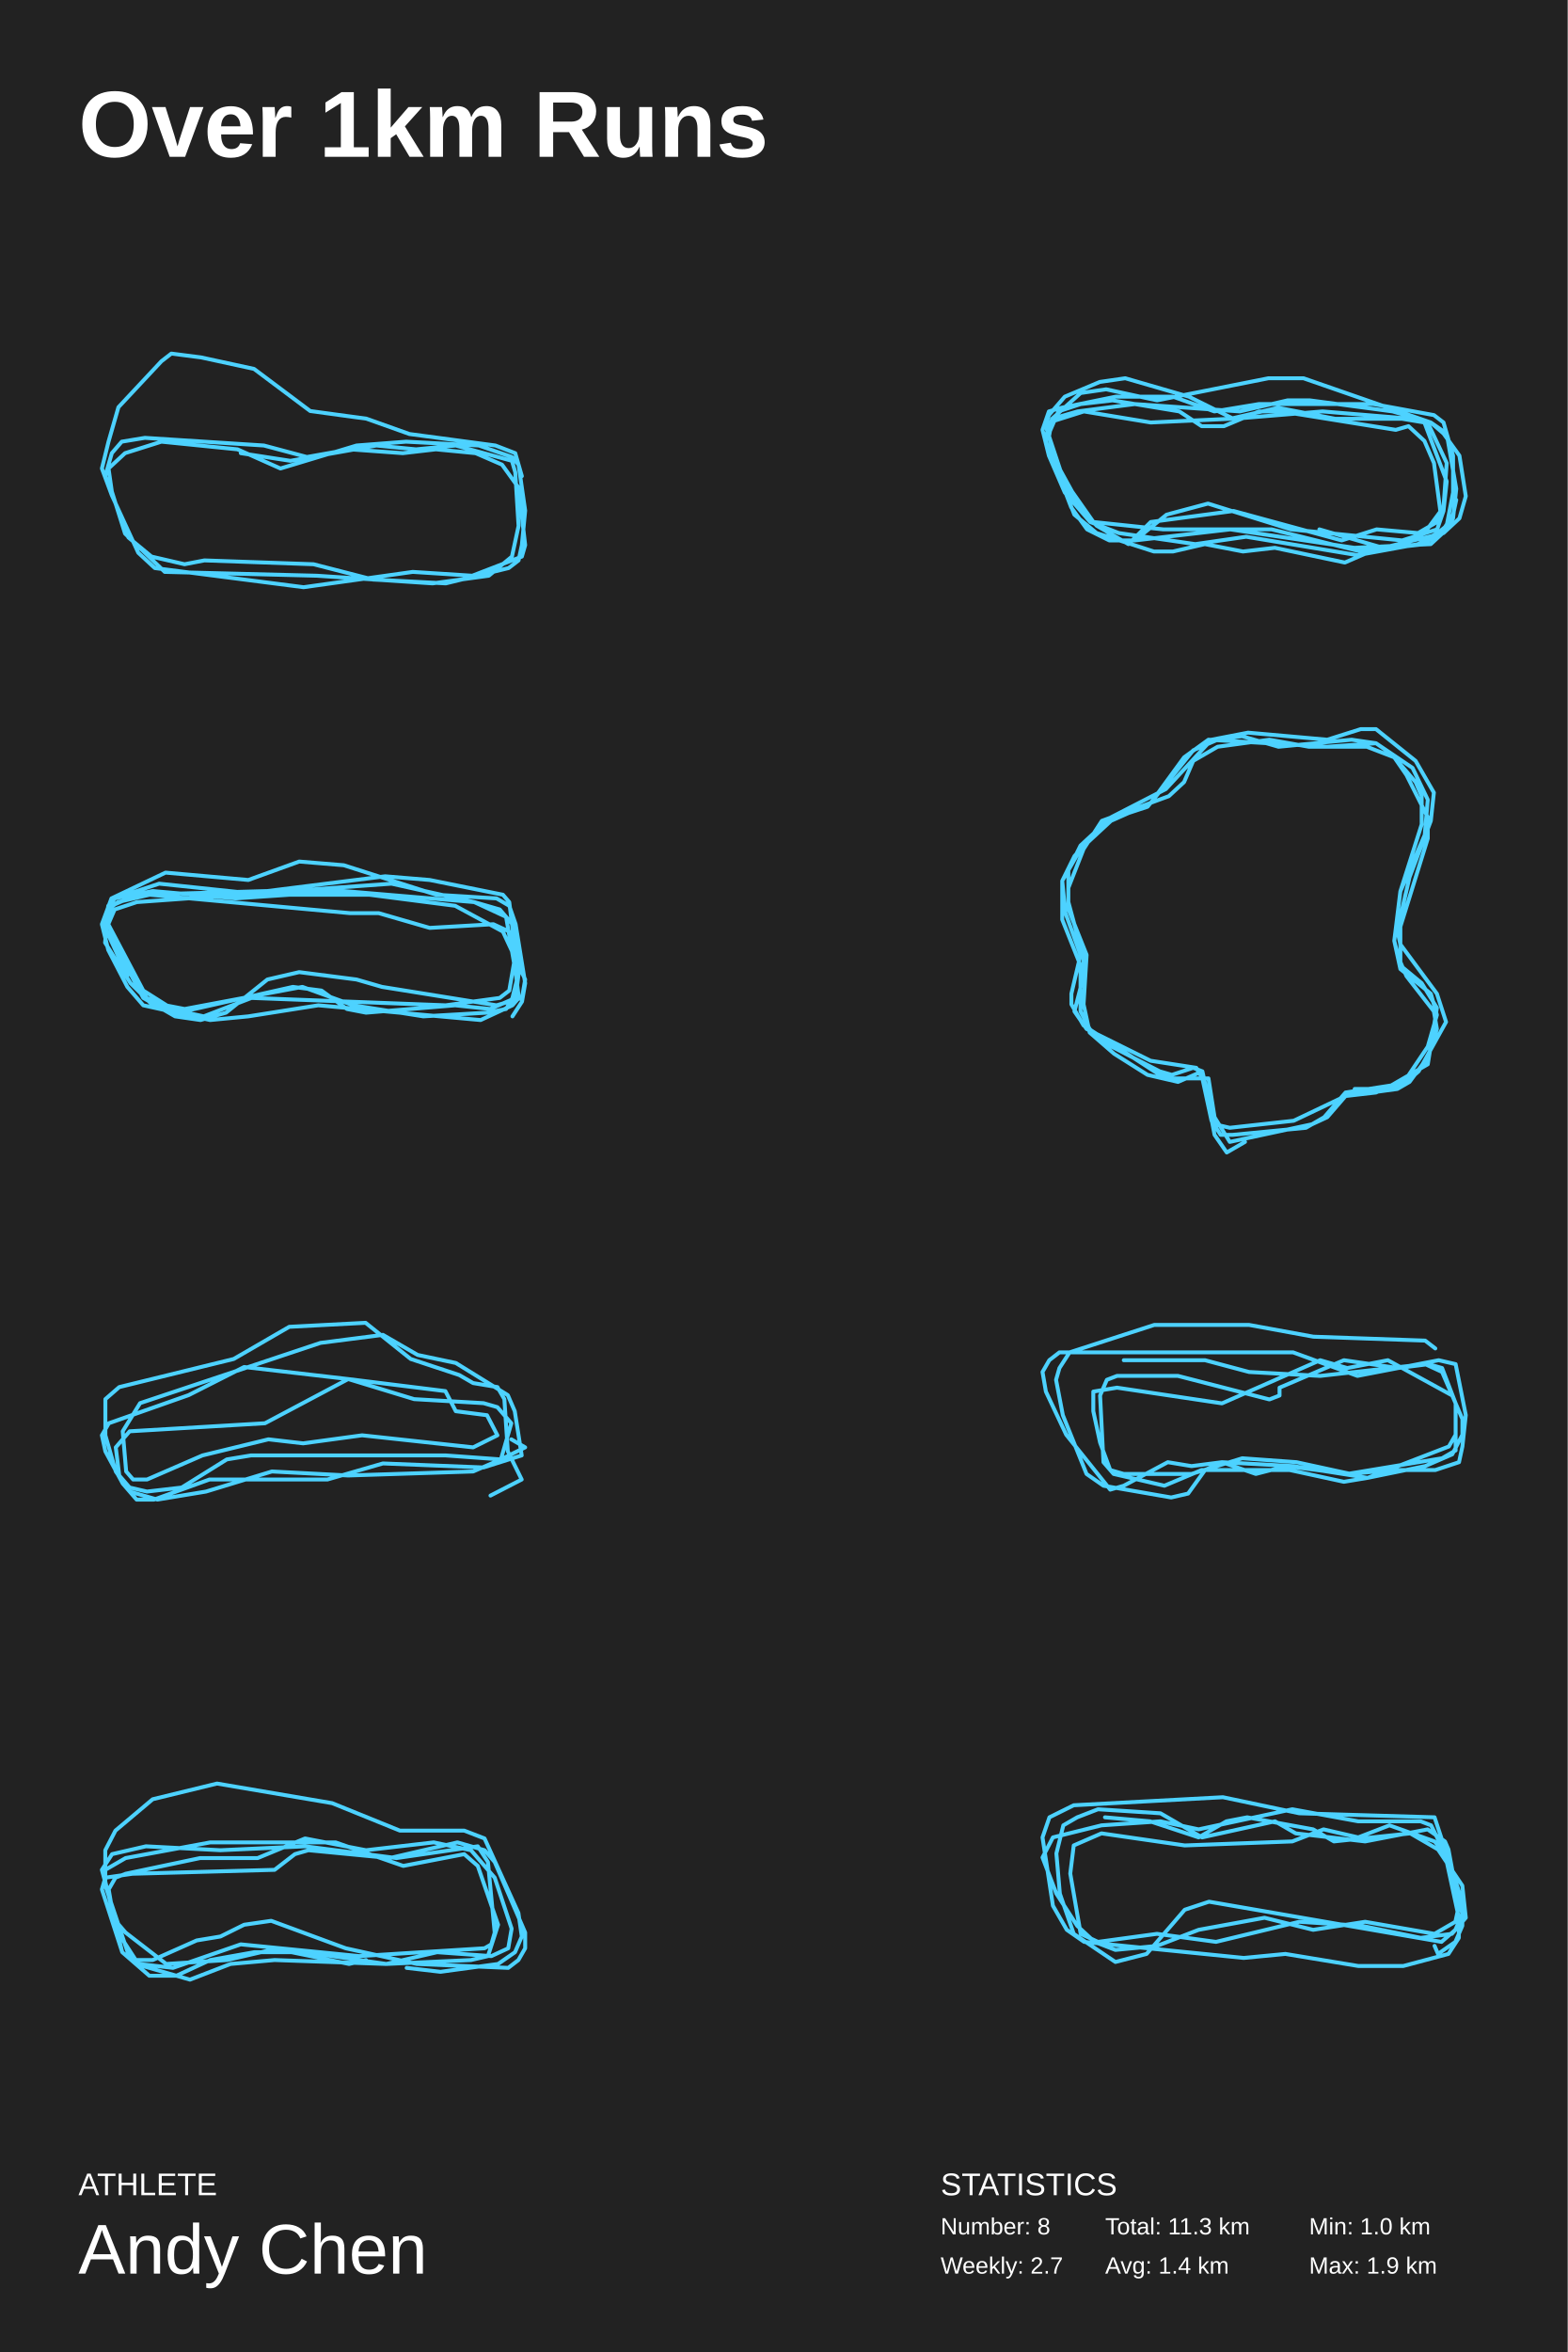
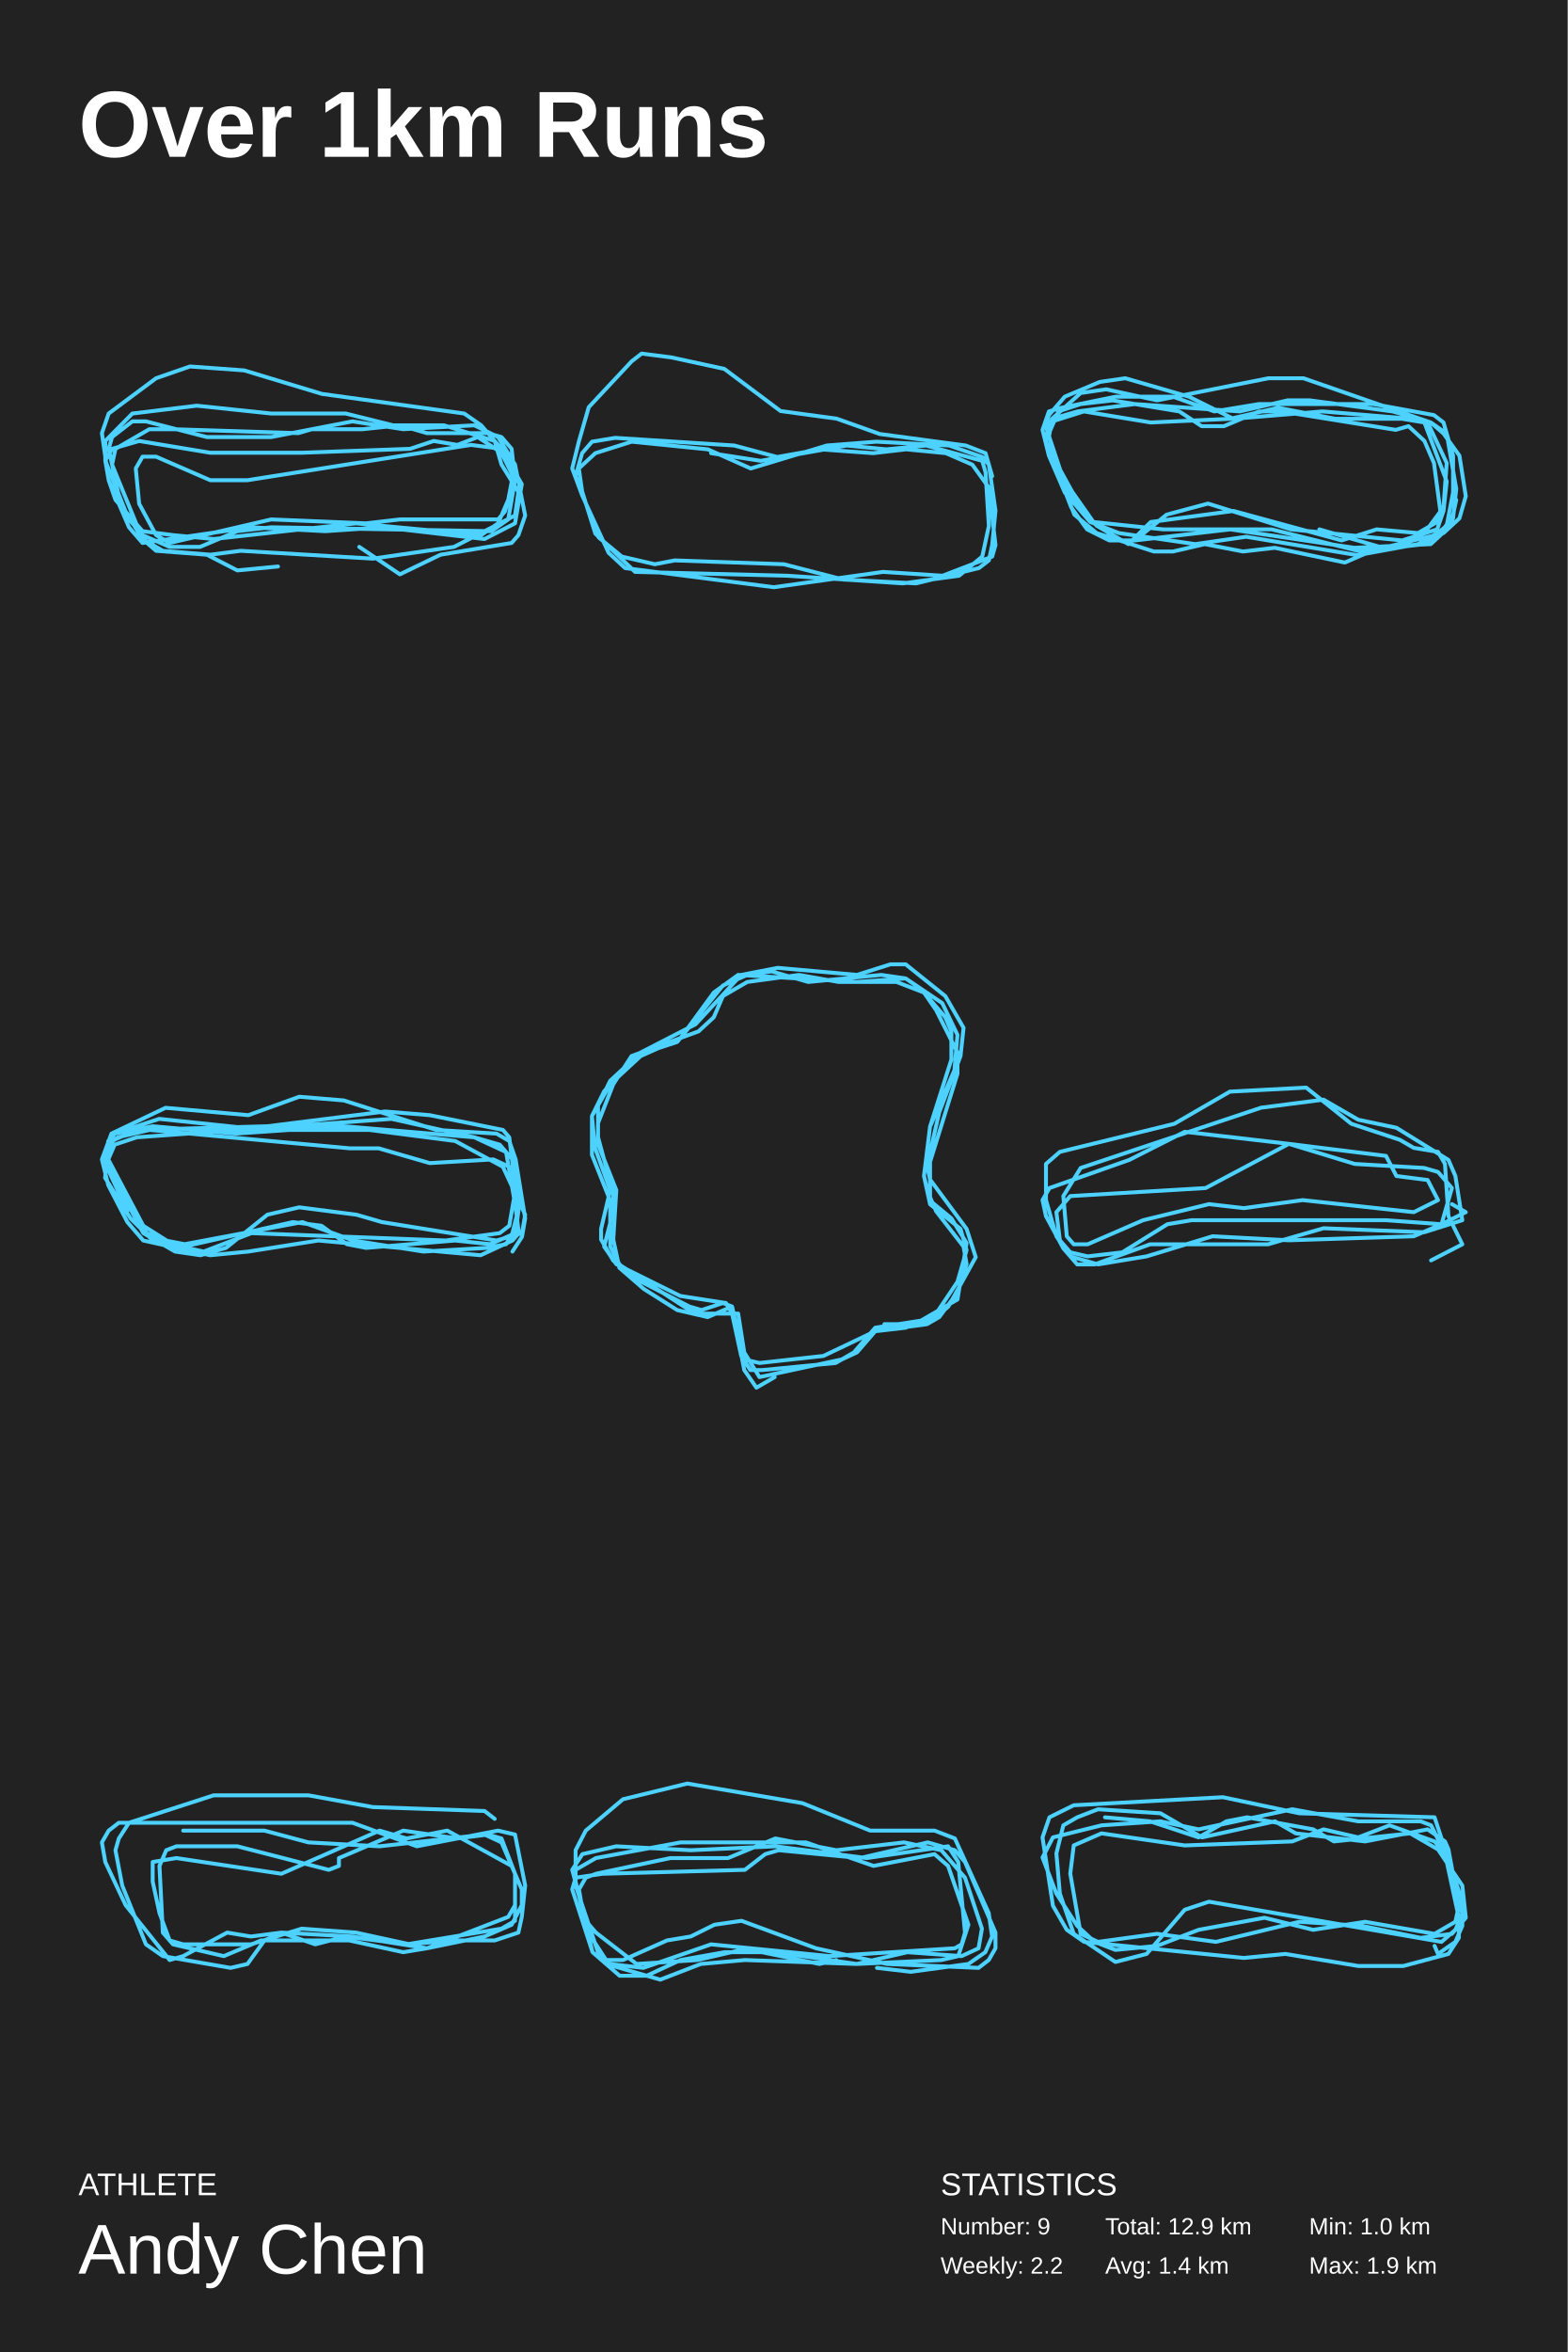
<svg xmlns="http://www.w3.org/2000/svg" baseProfile="full" height="300mm" version="1.1" viewBox="0,0,200,300" width="200mm">
  <defs />
  <rect fill="#222222" height="300" width="200" x="0" y="0" />
  <text fill="#FFFFFF" style="font-size:12px; font-family:Arial; font-weight:bold;" x="10" y="20">Over 1km Runs</text>
  <text fill="#FFFFFF" style="font-size:4px; font-family:Arial" x="10" y="280">ATHLETE</text>
  <text fill="#FFFFFF" style="font-size:9px; font-family:Arial" x="10" y="290">Andy Chen</text>
  <text fill="#FFFFFF" style="font-size:4px; font-family:Arial" x="120" y="280">STATISTICS</text>
-   <text fill="#FFFFFF" style="font-size:3px; font-family:Arial" x="120" y="285">Number: 8</text>
-   <text fill="#FFFFFF" style="font-size:3px; font-family:Arial" x="120" y="290">Weekly: 2.7</text>
-   <text fill="#FFFFFF" style="font-size:3px; font-family:Arial" x="141" y="285">Total: 11.3 km</text>
+   <text fill="#FFFFFF" style="font-size:3px; font-family:Arial" x="120" y="285">Number: 9</text>
+   <text fill="#FFFFFF" style="font-size:3px; font-family:Arial" x="120" y="290">Weekly: 2.2</text>
+   <text fill="#FFFFFF" style="font-size:3px; font-family:Arial" x="141" y="285">Total: 12.9 km</text>
  <text fill="#FFFFFF" style="font-size:3px; font-family:Arial" x="141" y="290">Avg: 1.4 km</text>
  <text fill="#FFFFFF" style="font-size:3px; font-family:Arial" x="167" y="285">Min: 1.0 km</text>
  <text fill="#FFFFFF" style="font-size:3px; font-family:Arial" x="167" y="290">Max: 1.9 km</text>
-   <polyline fill="none" points="66.578,60.733 65.734,57.802 63.203,56.825 52.234,55.359 46.75,53.405 39.578,52.428 32.406,47.054 25.656,45.589 21.859,45.1 20.594,46.077 15.109,51.939 13.844,56.336 13.0,59.756 14.266,63.175 17.641,70.503 19.75,72.457 38.734,74.9 52.656,72.946 60.25,73.434 66.578,70.992 67.0,69.526 66.156,62.198 64.047,59.267 60.672,57.802 55.609,57.313 51.391,57.802 44.641,57.313 39.156,58.29 33.672,56.825 18.484,55.848 15.531,56.336 14.266,57.802 13.422,60.733 16.375,68.549 19.328,70.992 23.547,71.969 26.078,71.48 40.0,71.969 47.594,73.923 56.875,74.411 64.891,72.457 66.156,71.48 66.578,69.526 67.0,65.129 66.156,59.267 65.312,58.29 61.094,56.825 51.812,56.336 45.484,56.825 35.781,59.756 30.297,57.313 20.594,56.336 15.953,57.802 13.844,59.756 14.266,62.687 15.953,68.061 21.016,72.946 40.422,73.434 55.187,74.411 62.359,73.434 65.312,70.992 66.156,67.084 65.734,60.244 65.312,58.779 58.141,56.825 53.078,57.313 48.016,56.825 37.047,58.779 30.719,57.802" stroke="#4dd2ff" stroke-linecap="round" stroke-linejoin="round" stroke-width="0.5" />
+   <polyline fill="none" points="45.832,69.755 51.016,73.256 56.2,70.755 65.272,69.255 66.136,68.254 67.0,65.753 65.704,59.25 61.384,54.247 59.224,52.746 41.08,50.245 31.144,47.244 24.232,46.744 19.912,48.244 13.864,52.746 13.0,55.248 13.864,61.251 14.728,63.752 18.184,67.754 22.072,68.254 27.256,68.754 45.4,66.753 61.384,68.254 63.544,66.753 64.84,63.752 65.704,59.25 63.544,55.748 60.52,54.247 51.448,54.747 44.968,53.747 34.6,55.748 26.392,55.748 18.616,53.747 16.888,53.747 14.296,55.748 13.864,57.249 15.592,65.253 18.184,68.254 21.64,69.755 25.528,69.755 30.28,67.754 34.6,67.254 62.68,67.754 64.84,66.253 65.704,61.251 63.976,57.749 60.952,55.748 58.36,56.748 55.336,56.248 52.312,57.249 38.488,57.749 26.824,57.749 17.752,56.248 14.296,57.249 13.432,58.749 13.864,61.251 16.456,67.254 18.184,69.255 32.008,67.254 41.512,67.754 48.856,67.254 61.816,68.754 65.704,66.753 66.568,61.751 63.976,57.249 60.088,56.748 31.576,61.251 26.824,61.251 19.912,58.249 18.184,58.249 17.32,59.75 17.752,64.252 19.912,68.254 21.64,69.255 34.6,66.253 46.696,66.753 51.016,66.253 63.544,66.253 64.408,65.253 65.704,61.251 65.272,57.249 63.976,55.748 62.248,55.248 54.472,55.248 51.016,54.247 46.264,54.747 39.784,54.747 38.056,55.248 22.072,54.747 19.048,54.747 14.728,57.249 14.296,59.25 18.184,68.754 20.776,70.255 26.824,70.755 30.712,70.255 47.56,71.255 57.928,69.755 65.704,65.753 66.136,62.751 63.976,59.25 63.112,56.248 56.632,54.247 50.152,54.247 44.104,52.746 34.6,52.746 25.096,51.746 16.888,52.746 13.432,56.248 13.432,58.749 16.024,65.253 18.184,68.754 19.912,70.255 26.392,70.755 30.28,72.756 35.464,72.256" stroke="#4dd2ff" stroke-linecap="round" stroke-linejoin="round" stroke-width="0.5" />
+   <polyline fill="none" points="126.578,60.733 125.734,57.802 123.203,56.825 112.234,55.359 106.75,53.405 99.578,52.428 92.406,47.054 85.656,45.589 81.859,45.1 80.594,46.077 75.109,51.939 73.844,56.336 73.0,59.756 74.266,63.175 77.641,70.503 79.75,72.457 98.734,74.9 112.656,72.946 120.25,73.434 126.578,70.992 127.0,69.526 126.156,62.198 124.047,59.267 120.672,57.802 115.609,57.313 111.391,57.802 104.641,57.313 99.156,58.29 93.672,56.825 78.484,55.848 75.531,56.336 74.266,57.802 73.422,60.733 76.375,68.549 79.328,70.992 83.547,71.969 86.078,71.48 100.0,71.969 107.594,73.923 116.875,74.411 124.891,72.457 126.156,71.48 126.578,69.526 127.0,65.129 126.156,59.267 125.312,58.29 121.094,56.825 111.812,56.336 105.484,56.825 95.781,59.756 90.297,57.313 80.594,56.336 75.953,57.802 73.844,59.756 74.266,62.687 75.953,68.061 81.016,72.946 100.422,73.434 115.187,74.411 122.359,73.434 125.312,70.992 126.156,67.084 125.734,60.244 125.312,58.779 118.141,56.825 113.078,57.313 108.016,56.825 97.047,58.779 90.719,57.802" stroke="#4dd2ff" stroke-linecap="round" stroke-linejoin="round" stroke-width="0.5" />
  <polyline fill="none" points="168.323,67.522 176.444,69.873 184.158,67.993 186.188,66.112 187.0,63.291 186.188,58.119 184.158,55.298 182.534,53.888 166.293,48.246 161.827,48.246 147.617,51.067 141.12,49.657 137.872,50.127 134.218,53.418 133.406,56.239 136.654,64.702 138.684,67.522 141.526,68.933 144.774,68.933 148.835,65.642 154.113,64.231 164.669,67.522 178.88,68.933 183.346,67.522 184.158,65.172 184.564,61.41 181.722,53.888 178.88,53.418 170.353,53.418 163.045,52.007 156.955,53.418 146.805,53.888 138.278,52.478 133.812,53.888 133.406,56.239 137.06,65.642 139.902,67.993 147.211,70.343 149.647,70.343 153.707,69.403 158.579,70.343 162.639,69.873 171.571,71.754 174.82,70.343 178.068,69.873 181.722,67.993 184.158,64.702 184.564,59.06 182.128,53.888 180.098,53.418 168.729,52.478 157.361,53.418 151.677,50.597 143.556,48.246 140.308,48.716 135.842,50.597 133.812,52.948 133.406,54.358 135.436,60.47 136.654,63.291 139.902,67.052 143.962,69.403 146.805,66.582 157.361,65.172 171.165,68.933 175.632,67.522 180.91,67.993 183.346,66.582 183.752,65.172 182.94,59.06 181.722,56.239 179.692,54.358 178.068,54.828 163.451,52.478 160.609,52.478 156.143,54.358 153.301,54.358 150.459,52.478 141.932,51.067 137.872,51.537 135.03,52.478 133.406,56.239 134.218,59.06 139.496,66.582 142.744,68.933 144.774,68.933 156.955,67.522 162.233,67.522 173.602,70.343 181.722,69.403 184.564,67.052 185.376,62.821 185.376,58.119 184.564,55.298 182.534,53.888 177.662,52.478 167.105,51.067 164.263,51.067 158.173,52.478 144.774,51.537 137.466,52.478 134.218,53.418 133.812,55.769 135.03,59.53 137.872,64.702 139.496,66.582 148.429,67.522 156.955,67.522 172.789,69.873 182.534,69.403 184.564,67.522 185.376,66.112 185.782,62.351 184.564,55.298 184.158,53.888 182.94,52.948 175.226,51.537 160.609,51.537 154.925,52.478 149.647,50.597 142.338,50.597 135.436,52.007 133.812,52.478 133.0,54.828 133.812,58.119 135.842,62.821 139.09,66.582 142.744,67.993 152.489,69.403 158.985,68.463 173.195,70.814 180.91,69.403 184.158,67.522 185.376,65.642 185.782,63.761" stroke="#4dd2ff" stroke-linecap="round" stroke-linejoin="round" stroke-width="0.5" />
-   <polyline fill="none" points="65.376,129.638 66.594,127.758 67.0,125.407 65.782,117.884 64.97,115.534 63.346,114.593 55.632,114.123 43.857,110.362 38.173,109.892 31.677,112.242 21.12,111.302 14.218,114.593 13.0,117.884 13.812,121.175 16.248,125.877 18.278,128.228 26.805,130.108 31.677,129.638 40.609,128.228 61.316,130.108 65.376,128.228 66.188,127.287 65.782,123.996 64.564,116.944 60.504,115.063 49.947,112.713 17.466,115.063 14.624,116.004 13.812,117.884 18.684,127.287 21.12,128.228 23.556,128.698 38.579,125.877 45.075,128.228 54.008,129.638 62.128,129.168 64.564,128.698 65.376,127.287 66.188,123.996 65.782,118.354 63.752,116.004 60.504,115.063 43.857,113.653 30.053,114.593 19.496,113.653 14.624,114.593 13.812,116.004 13.406,120.235 16.654,125.407 19.496,128.228 25.992,129.638 32.083,127.287 56.85,128.228 63.752,127.287 64.97,126.347 65.782,121.646 64.97,115.063 64.158,114.123 54.82,112.242 49.135,111.772 34.113,113.653 17.466,114.123 14.218,115.534 13.812,117.884 18.278,126.347 22.744,129.168 37.361,125.877 41.015,126.347 44.263,128.698 46.699,129.168 58.068,128.228 62.534,128.698 65.782,127.287 66.188,123.996 64.97,118.825 62.94,117.884 54.82,118.354 48.323,116.474 44.669,116.474 19.09,114.123 15.03,115.063 13.812,116.004 13.812,117.884 15.03,121.175 18.278,127.287 22.338,129.638 25.586,130.108 28.835,129.168 34.113,124.937 38.173,123.996 45.481,124.937 48.729,125.877 63.346,128.228 66.594,127.287 67.0,124.937 64.158,118.825 58.068,115.534 47.105,114.123 33.707,114.123 20.308,112.713 14.624,114.593 13.812,115.534 13.406,118.354 16.248,124.466" stroke="#4dd2ff" stroke-linecap="round" stroke-linejoin="round" stroke-width="0.5" />
-   <polyline fill="none" points="172.824,138.9 177.099,138.9 179.43,138 180.985,136.65 184.482,130.35 183.316,126.75 178.653,120.45 178.264,118.65 179.819,111.9 182.539,104.7 182.928,101.1 180.596,97.05 175.544,93.0 173.601,93.0 169.327,94.35 159.223,93.45 154.56,94.35 148.73,100.65 141.736,104.25 137.849,107.85 136.295,111 136.295,115.95 138.627,121.8 138.238,128.1 139.015,131.7 142.124,134.4 146.399,137.1 150.285,138 153.394,136.65 154.948,143.4 156.891,143.85 165.052,142.95 171.658,139.8 175.544,139.35 179.43,137.55 182.151,133.5 183.316,129.45 182.539,126.75 178.653,123.6 177.876,120 178.653,113.7 181.762,106.5 182.151,102 180.208,97.95 175.544,94.8 172.435,94.35 163.109,95.25 158.446,93.9 155.337,94.35 152.228,95.7 146.399,102.9 140.958,104.7 137.072,109.2 135.518,112.35 135.906,116.4 137.849,121.8 136.684,126.75 136.684,128.1 138.238,130.8 147.953,137.1 149.508,137.55 154.171,137.55 154.948,142.5 156.891,145.65 167.384,143.4 169.327,142.5 171.658,139.8 178.264,138.9 179.819,138 182.151,134.85 183.316,131.25 182.928,129 179.43,124.5 178.653,122.7 178.653,118.2 182.151,106.95 182.151,104.25 179.43,98.85 177.876,96.6 174.378,95.25 166.995,95.25 161.943,94.35 155.337,95.25 152.228,97.05 151.062,99.75 149.119,101.55 140.57,104.7 138.238,108.3 136.295,113.25 136.295,115.05 138.238,122.25 138.238,124.5 137.072,129 138.627,131.25 146.787,135.3 152.616,136.2 153.394,137.55 154.56,142.95 155.725,144.75 157.28,144.75 166.606,143.85 168.938,142.5 171.658,139.35 177.487,138.45 182.151,135.75 183.316,128.55 181.373,125.4 178.653,123.15 177.876,120 178.653,113.7 181.373,105.15 181.373,101.55 180.596,99.75 177.487,96.15 175.544,94.8 169.327,95.25 154.171,94.35 151.062,96.6 146.787,102.45 141.736,104.7 137.849,108.3 135.518,112.35 135.518,117.3 137.849,123.15 137.849,129 139.015,131.25 140.958,133.05 147.953,136.65 149.508,137.1 152.228,136.2 153.394,136.65 154.948,144.75 156.503,147.0 158.834,145.65" stroke="#4dd2ff" stroke-linecap="round" stroke-linejoin="round" stroke-width="0.5" />
-   <polyline fill="none" points="62.574,190.763 66.557,188.713 64.787,185.125 64.344,178.462 63.459,176.925 60.361,176.412 58.59,175.387 52.393,173.337 46.639,168.724 36.902,169.237 29.82,173.337 15.213,176.925 13.443,178.462 13.443,183.075 14.77,187.688 16.541,190.251 20.082,191.276 26.279,190.251 34.689,187.688 44.426,188.201 60.361,187.688 63.902,186.151 65.23,181.538 63.459,179.487 61.689,178.975 52.836,178.462 44.426,175.9 31.148,174.362 24.066,177.95 13.885,181.538 13.0,183.075 13.443,185.125 15.656,189.226 17.426,191.276 19.639,191.276 26.721,188.713 41.77,188.713 48.852,186.663 61.689,187.176 66.557,185.638 65.672,180 64.787,177.95 58.148,173.849 53.279,172.824 48.852,170.262 40.885,171.287 17.869,178.975 15.656,182.563 16.098,187.688 16.984,188.713 18.754,188.713 25.836,185.638 34.246,183.588 38.672,184.1 46.197,183.075 60.361,184.613 63.459,183.075 62.131,180.513 58.148,180 56.82,177.437 44.426,175.9 33.803,181.538 16.541,182.563 14.77,184.613 15.213,188.201 16.541,189.738 18.754,190.251 23.18,189.738 28.934,186.151 32.033,185.638 56.82,185.638 63.902,186.151 67.0,184.613 65.23,183.588" stroke="#4dd2ff" stroke-linecap="round" stroke-linejoin="round" stroke-width="0.5" />
-   <polyline fill="none" points="183.112,171.996 181.816,170.996 167.56,170.495 159.352,168.995 147.256,168.995 136.456,172.496 135.16,174.497 134.728,175.998 135.592,180.5 138.616,188.004 140.776,189.505 149.416,191.005 151.576,190.505 153.736,187.504 155.896,186.503 164.968,187.003 174.472,188.504 181.816,187.003 185.272,185.503 186.568,183.001 186.568,181 185.272,177.999 177.064,173.497 171.88,174.497 168.424,173.497 155.896,179 142.504,176.999 139.48,177.499 139.48,180 140.344,184.002 141.64,187.504 143.368,188.004 152.008,188.004 158.488,186.003 165.4,186.503 172.312,188.004 177.496,187.504 183.112,187.504 186.136,186.503 186.568,184.502 187.0,180.5 185.704,173.997 183.544,173.497 173.176,175.498 164.968,172.496 135.16,172.496 133.864,173.497 133.0,174.998 133.432,177.499 136.024,183.001 141.64,190.005 143.368,189.505 148.984,186.503 152.008,187.003 155.896,186.503 160.216,188.004 164.104,187.003 171.88,188.004 183.976,186.003 185.704,185.002 185.704,179 183.976,174.497 182.248,173.997 178.36,174.497 171.448,173.497 163.24,176.999 163.24,177.999 161.944,178.499 150.28,175.498 142.504,175.498 141.208,175.998 140.344,177.999 140.776,186.503 142.072,188.004 148.552,189.505 153.304,187.504 159.352,187.504 164.536,187.504 171.448,189.004 174.472,188.504 184.84,184.502 185.704,183.001 185.704,179 183.976,174.998 181.816,173.997 168.424,175.498 159.352,174.998 153.736,173.497 143.368,173.497" stroke="#4dd2ff" stroke-linecap="round" stroke-linejoin="round" stroke-width="0.5" />
-   <polyline fill="none" points="51.88,251.005 56.2,251.506 63.544,250.505 65.704,249.004 66.568,247.003 66.136,244.002 61.816,234.497 59.224,233.497 51.016,233.497 42.376,229.995 27.688,227.494 19.48,229.495 14.728,233.497 13.432,235.998 13.432,240 15.592,249.004 17.32,250.505 24.232,252.506 29.416,250.505 35.032,250.005 49.288,250.505 60.088,250.005 62.248,249.505 63.544,245.503 60.952,237.999 59.224,236.498 51.448,237.999 42.808,234.998 26.824,234.998 16.024,236.999 13.432,238.499 13.432,240.5 16.456,249.505 17.752,250.505 22.072,251.005 30.712,248.004 45.832,249.505 61.816,248.504 62.68,248.004 63.112,246.503 62.248,237.499 60.952,235.498 50.584,236.999 38.92,235.498 28.12,235.998 18.616,235.498 14.296,236.498 13.0,238.499 14.728,245.002 16.024,246.503 21.208,250.505 28.984,250.005 35.464,248.504 49.288,250.505 55.768,249.004 62.68,249.505 64.84,248.504 65.272,246.003 63.112,239.5 60.088,235.998 55.336,234.998 46.696,235.998 38.92,234.497 32.872,236.999 25.528,236.999 16.024,239 14.728,239.5 13.864,241.001 14.728,246.003 17.32,250.005 19.48,250.005 25.096,247.504 28.12,247.003 31.144,245.503 34.6,245.002 44.104,248.504 53.176,250.505 64.84,251.005 66.136,250.005 67.0,248.504 67.0,246.503 63.112,237.499 61.816,235.998 58.36,234.998 49.72,236.999 39.352,235.998 37.624,236.498 35.032,238.499 16.888,239 13.432,239.5 13.0,241.001 15.592,249.004 19.048,252.006 22.504,252.006 26.824,250.005 32.44,249.004 37.192,249.004 44.536,250.505 46.696,250.005" stroke="#4dd2ff" stroke-linecap="round" stroke-linejoin="round" stroke-width="0.5" />
+   <polyline fill="none" points="65.376,159.638 66.594,157.758 67.0,155.407 65.782,147.884 64.97,145.534 63.346,144.593 55.632,144.123 43.857,140.362 38.173,139.892 31.677,142.242 21.12,141.302 14.218,144.593 13.0,147.884 13.812,151.175 16.248,155.877 18.278,158.228 26.805,160.108 31.677,159.638 40.609,158.228 61.316,160.108 65.376,158.228 66.188,157.287 65.782,153.996 64.564,146.944 60.504,145.063 49.947,142.713 17.466,145.063 14.624,146.004 13.812,147.884 18.684,157.287 21.12,158.228 23.556,158.698 38.579,155.877 45.075,158.228 54.008,159.638 62.128,159.168 64.564,158.698 65.376,157.287 66.188,153.996 65.782,148.354 63.752,146.004 60.504,145.063 43.857,143.653 30.053,144.593 19.496,143.653 14.624,144.593 13.812,146.004 13.406,150.235 16.654,155.407 19.496,158.228 25.992,159.638 32.083,157.287 56.85,158.228 63.752,157.287 64.97,156.347 65.782,151.646 64.97,145.063 64.158,144.123 54.82,142.242 49.135,141.772 34.113,143.653 17.466,144.123 14.218,145.534 13.812,147.884 18.278,156.347 22.744,159.168 37.361,155.877 41.015,156.347 44.263,158.698 46.699,159.168 58.068,158.228 62.534,158.698 65.782,157.287 66.188,153.996 64.97,148.825 62.94,147.884 54.82,148.354 48.323,146.474 44.669,146.474 19.09,144.123 15.03,145.063 13.812,146.004 13.812,147.884 15.03,151.175 18.278,157.287 22.338,159.638 25.586,160.108 28.835,159.168 34.113,154.937 38.173,153.996 45.481,154.937 48.729,155.877 63.346,158.228 66.594,157.287 67.0,154.937 64.158,148.825 58.068,145.534 47.105,144.123 33.707,144.123 20.308,142.713 14.624,144.593 13.812,145.534 13.406,148.354 16.248,154.466" stroke="#4dd2ff" stroke-linecap="round" stroke-linejoin="round" stroke-width="0.5" />
+   <polyline fill="none" points="112.824,168.9 117.099,168.9 119.43,168 120.985,166.65 124.482,160.35 123.316,156.75 118.653,150.45 118.264,148.65 119.819,141.9 122.539,134.7 122.928,131.1 120.596,127.05 115.544,123.0 113.601,123.0 109.327,124.35 99.223,123.45 94.56,124.35 88.73,130.65 81.736,134.25 77.849,137.85 76.295,141 76.295,145.95 78.627,151.8 78.238,158.1 79.015,161.7 82.124,164.4 86.399,167.1 90.285,168 93.394,166.65 94.948,173.4 96.891,173.85 105.052,172.95 111.658,169.8 115.544,169.35 119.43,167.55 122.151,163.5 123.316,159.45 122.539,156.75 118.653,153.6 117.876,150 118.653,143.7 121.762,136.5 122.151,132 120.208,127.95 115.544,124.8 112.435,124.35 103.109,125.25 98.446,123.9 95.337,124.35 92.228,125.7 86.399,132.9 80.958,134.7 77.072,139.2 75.518,142.35 75.906,146.4 77.849,151.8 76.684,156.75 76.684,158.1 78.238,160.8 87.953,167.1 89.508,167.55 94.171,167.55 94.948,172.5 96.891,175.65 107.384,173.4 109.327,172.5 111.658,169.8 118.264,168.9 119.819,168 122.151,164.85 123.316,161.25 122.928,159 119.43,154.5 118.653,152.7 118.653,148.2 122.151,136.95 122.151,134.25 119.43,128.85 117.876,126.6 114.378,125.25 106.995,125.25 101.943,124.35 95.337,125.25 92.228,127.05 91.062,129.75 89.119,131.55 80.57,134.7 78.238,138.3 76.295,143.25 76.295,145.05 78.238,152.25 78.238,154.5 77.072,159 78.627,161.25 86.787,165.3 92.616,166.2 93.394,167.55 94.56,172.95 95.725,174.75 97.28,174.75 106.606,173.85 108.938,172.5 111.658,169.35 117.487,168.45 122.151,165.75 123.316,158.55 121.373,155.4 118.653,153.15 117.876,150 118.653,143.7 121.373,135.15 121.373,131.55 120.596,129.75 117.487,126.15 115.544,124.8 109.327,125.25 94.171,124.35 91.062,126.6 86.787,132.45 81.736,134.7 77.849,138.3 75.518,142.35 75.518,147.3 77.849,153.15 77.849,159 79.015,161.25 80.958,163.05 87.953,166.65 89.508,167.1 92.228,166.2 93.394,166.65 94.948,174.75 96.503,177.0 98.834,175.65" stroke="#4dd2ff" stroke-linecap="round" stroke-linejoin="round" stroke-width="0.5" />
+   <polyline fill="none" points="182.574,160.763 186.557,158.713 184.787,155.125 184.344,148.462 183.459,146.925 180.361,146.412 178.59,145.387 172.393,143.337 166.639,138.724 156.902,139.237 149.82,143.337 135.213,146.925 133.443,148.462 133.443,153.075 134.77,157.688 136.541,160.251 140.082,161.276 146.279,160.251 154.689,157.688 164.426,158.201 180.361,157.688 183.902,156.151 185.23,151.538 183.459,149.487 181.689,148.975 172.836,148.462 164.426,145.9 151.148,144.362 144.066,147.95 133.885,151.538 133.0,153.075 133.443,155.125 135.656,159.226 137.426,161.276 139.639,161.276 146.721,158.713 161.77,158.713 168.852,156.663 181.689,157.176 186.557,155.638 185.672,150 184.787,147.95 178.148,143.849 173.279,142.824 168.852,140.262 160.885,141.287 137.869,148.975 135.656,152.563 136.098,157.688 136.984,158.713 138.754,158.713 145.836,155.638 154.246,153.588 158.672,154.1 166.197,153.075 180.361,154.613 183.459,153.075 182.131,150.513 178.148,150 176.82,147.437 164.426,145.9 153.803,151.538 136.541,152.563 134.77,154.613 135.213,158.201 136.541,159.738 138.754,160.251 143.18,159.738 148.934,156.151 152.033,155.638 176.82,155.638 183.902,156.151 187.0,154.613 185.23,153.588" stroke="#4dd2ff" stroke-linecap="round" stroke-linejoin="round" stroke-width="0.5" />
+   <polyline fill="none" points="63.112,231.996 61.816,230.996 47.56,230.495 39.352,228.995 27.256,228.995 16.456,232.496 15.16,234.497 14.728,235.998 15.592,240.5 18.616,248.004 20.776,249.505 29.416,251.005 31.576,250.505 33.736,247.504 35.896,246.503 44.968,247.003 54.472,248.504 61.816,247.003 65.272,245.503 66.568,243.001 66.568,241 65.272,237.999 57.064,233.497 51.88,234.497 48.424,233.497 35.896,239 22.504,236.999 19.48,237.499 19.48,240 20.344,244.002 21.64,247.504 23.368,248.004 32.008,248.004 38.488,246.003 45.4,246.503 52.312,248.004 57.496,247.504 63.112,247.504 66.136,246.503 66.568,244.502 67.0,240.5 65.704,233.997 63.544,233.497 53.176,235.498 44.968,232.496 15.16,232.496 13.864,233.497 13.0,234.998 13.432,237.499 16.024,243.001 21.64,250.005 23.368,249.505 28.984,246.503 32.008,247.003 35.896,246.503 40.216,248.004 44.104,247.003 51.88,248.004 63.976,246.003 65.704,245.002 65.704,239 63.976,234.497 62.248,233.997 58.36,234.497 51.448,233.497 43.24,236.999 43.24,237.999 41.944,238.499 30.28,235.498 22.504,235.498 21.208,235.998 20.344,237.999 20.776,246.503 22.072,248.004 28.552,249.505 33.304,247.504 39.352,247.504 44.536,247.504 51.448,249.004 54.472,248.504 64.84,244.502 65.704,243.001 65.704,239 63.976,234.998 61.816,233.997 48.424,235.498 39.352,234.998 33.736,233.497 23.368,233.497" stroke="#4dd2ff" stroke-linecap="round" stroke-linejoin="round" stroke-width="0.5" />
+   <polyline fill="none" points="111.88,251.005 116.2,251.506 123.544,250.505 125.704,249.004 126.568,247.003 126.136,244.002 121.816,234.497 119.224,233.497 111.016,233.497 102.376,229.995 87.688,227.494 79.48,229.495 74.728,233.497 73.432,235.998 73.432,240 75.592,249.004 77.32,250.505 84.232,252.506 89.416,250.505 95.032,250.005 109.288,250.505 120.088,250.005 122.248,249.505 123.544,245.503 120.952,237.999 119.224,236.498 111.448,237.999 102.808,234.998 86.824,234.998 76.024,236.999 73.432,238.499 73.432,240.5 76.456,249.505 77.752,250.505 82.072,251.005 90.712,248.004 105.832,249.505 121.816,248.504 122.68,248.004 123.112,246.503 122.248,237.499 120.952,235.498 110.584,236.999 98.92,235.498 88.12,235.998 78.616,235.498 74.296,236.498 73.0,238.499 74.728,245.002 76.024,246.503 81.208,250.505 88.984,250.005 95.464,248.504 109.288,250.505 115.768,249.004 122.68,249.505 124.84,248.504 125.272,246.003 123.112,239.5 120.088,235.998 115.336,234.998 106.696,235.998 98.92,234.497 92.872,236.999 85.528,236.999 76.024,239 74.728,239.5 73.864,241.001 74.728,246.003 77.32,250.005 79.48,250.005 85.096,247.504 88.12,247.003 91.144,245.503 94.6,245.002 104.104,248.504 113.176,250.505 124.84,251.005 126.136,250.005 127.0,248.504 127.0,246.503 123.112,237.499 121.816,235.998 118.36,234.998 109.72,236.999 99.352,235.998 97.624,236.498 95.032,238.499 76.888,239 73.432,239.5 73.0,241.001 75.592,249.004 79.048,252.006 82.504,252.006 86.824,250.005 92.44,249.004 97.192,249.004 104.536,250.505 106.696,250.005" stroke="#4dd2ff" stroke-linecap="round" stroke-linejoin="round" stroke-width="0.5" />
  <polyline fill="none" points="183.016,248.201 183.459,249.226 185.672,247.688 186.557,245.638 186.557,242.563 183.016,231.799 165.754,231.287 156.016,229.237 136.984,230.262 133.885,231.799 133.0,234.362 134.328,243.075 136.098,246.151 138.311,247.688 158.672,249.738 163.984,249.226 173.279,250.763 179.033,250.763 184.787,249.226 186.115,247.176 186.115,244.613 184.344,236.412 182.574,232.824 181.246,232.312 173.279,232.312 164.869,230.774 152.918,233.337 148.049,232.312 140.525,232.824 134.328,234.362 133.0,236.925 134.77,241.538 137.426,245.638 139.639,247.688 142.295,248.713 147.607,248.201 152.918,246.151 161.328,244.613 167.525,246.151 174.164,245.125 183.016,246.663 185.672,245.125 186.115,243.075 184.787,235.9 184.344,234.875 182.131,233.337 174.164,234.875 165.311,233.849 162.656,232.312 153.361,234.362 148.049,231.287 140.082,230.774 137.426,231.799 135.656,232.824 134.77,236.412 135.213,241.538 136.984,246.663 142.295,250.251 146.279,249.226 151.148,243.588 154.246,242.563 183.902,247.688 185.672,246.151 186.557,244.1 184.344,236.412 183.016,234.875 177.262,232.824 173.279,234.362 168.852,233.337 164.869,234.875 151.148,235.387 140.525,233.849 136.984,235.387 136.541,238.975 137.869,246.663 140.082,247.688 147.607,246.663 155.131,247.688 165.754,245.125 173.721,245.638 181.246,247.176 185.23,246.663 187.0,244.613 186.557,240.513 183.459,235.9 179.918,233.849 170.18,234.875 167.525,233.337 159.115,231.799 156.459,232.312 152.918,234.362 146.721,232.312 140.967,231.799" stroke="#4dd2ff" stroke-linecap="round" stroke-linejoin="round" stroke-width="0.5" />
</svg>
